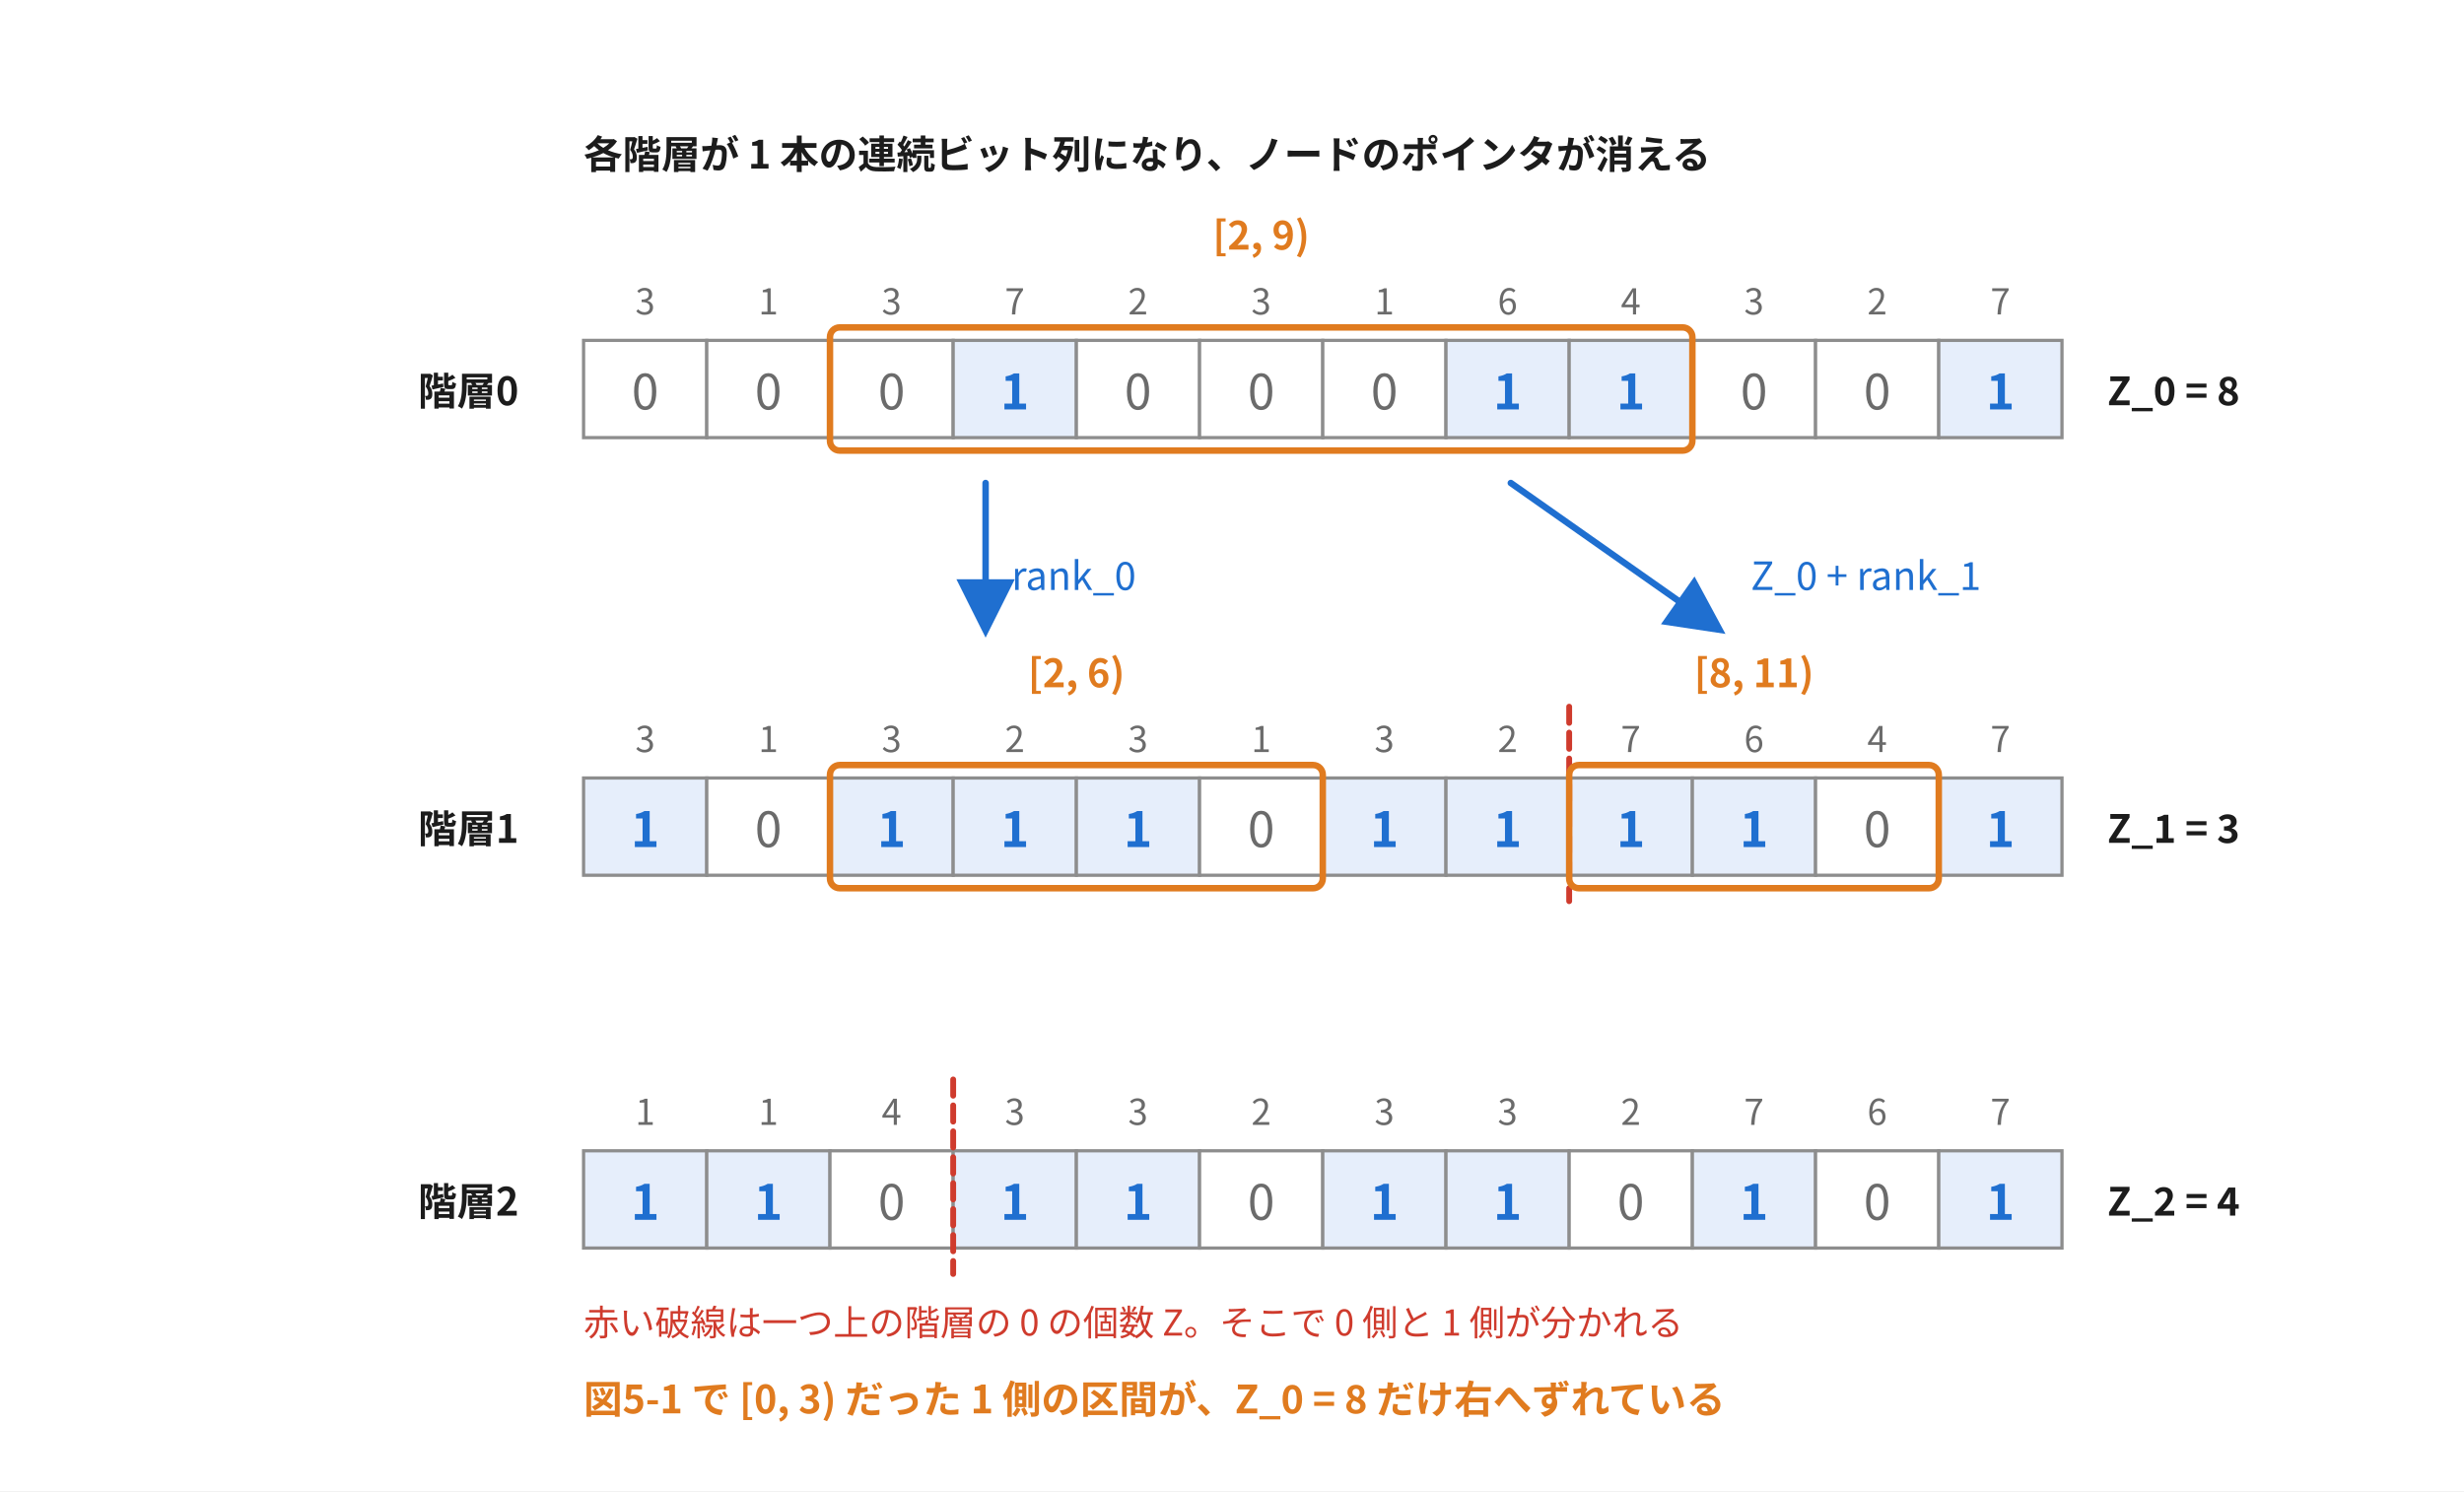
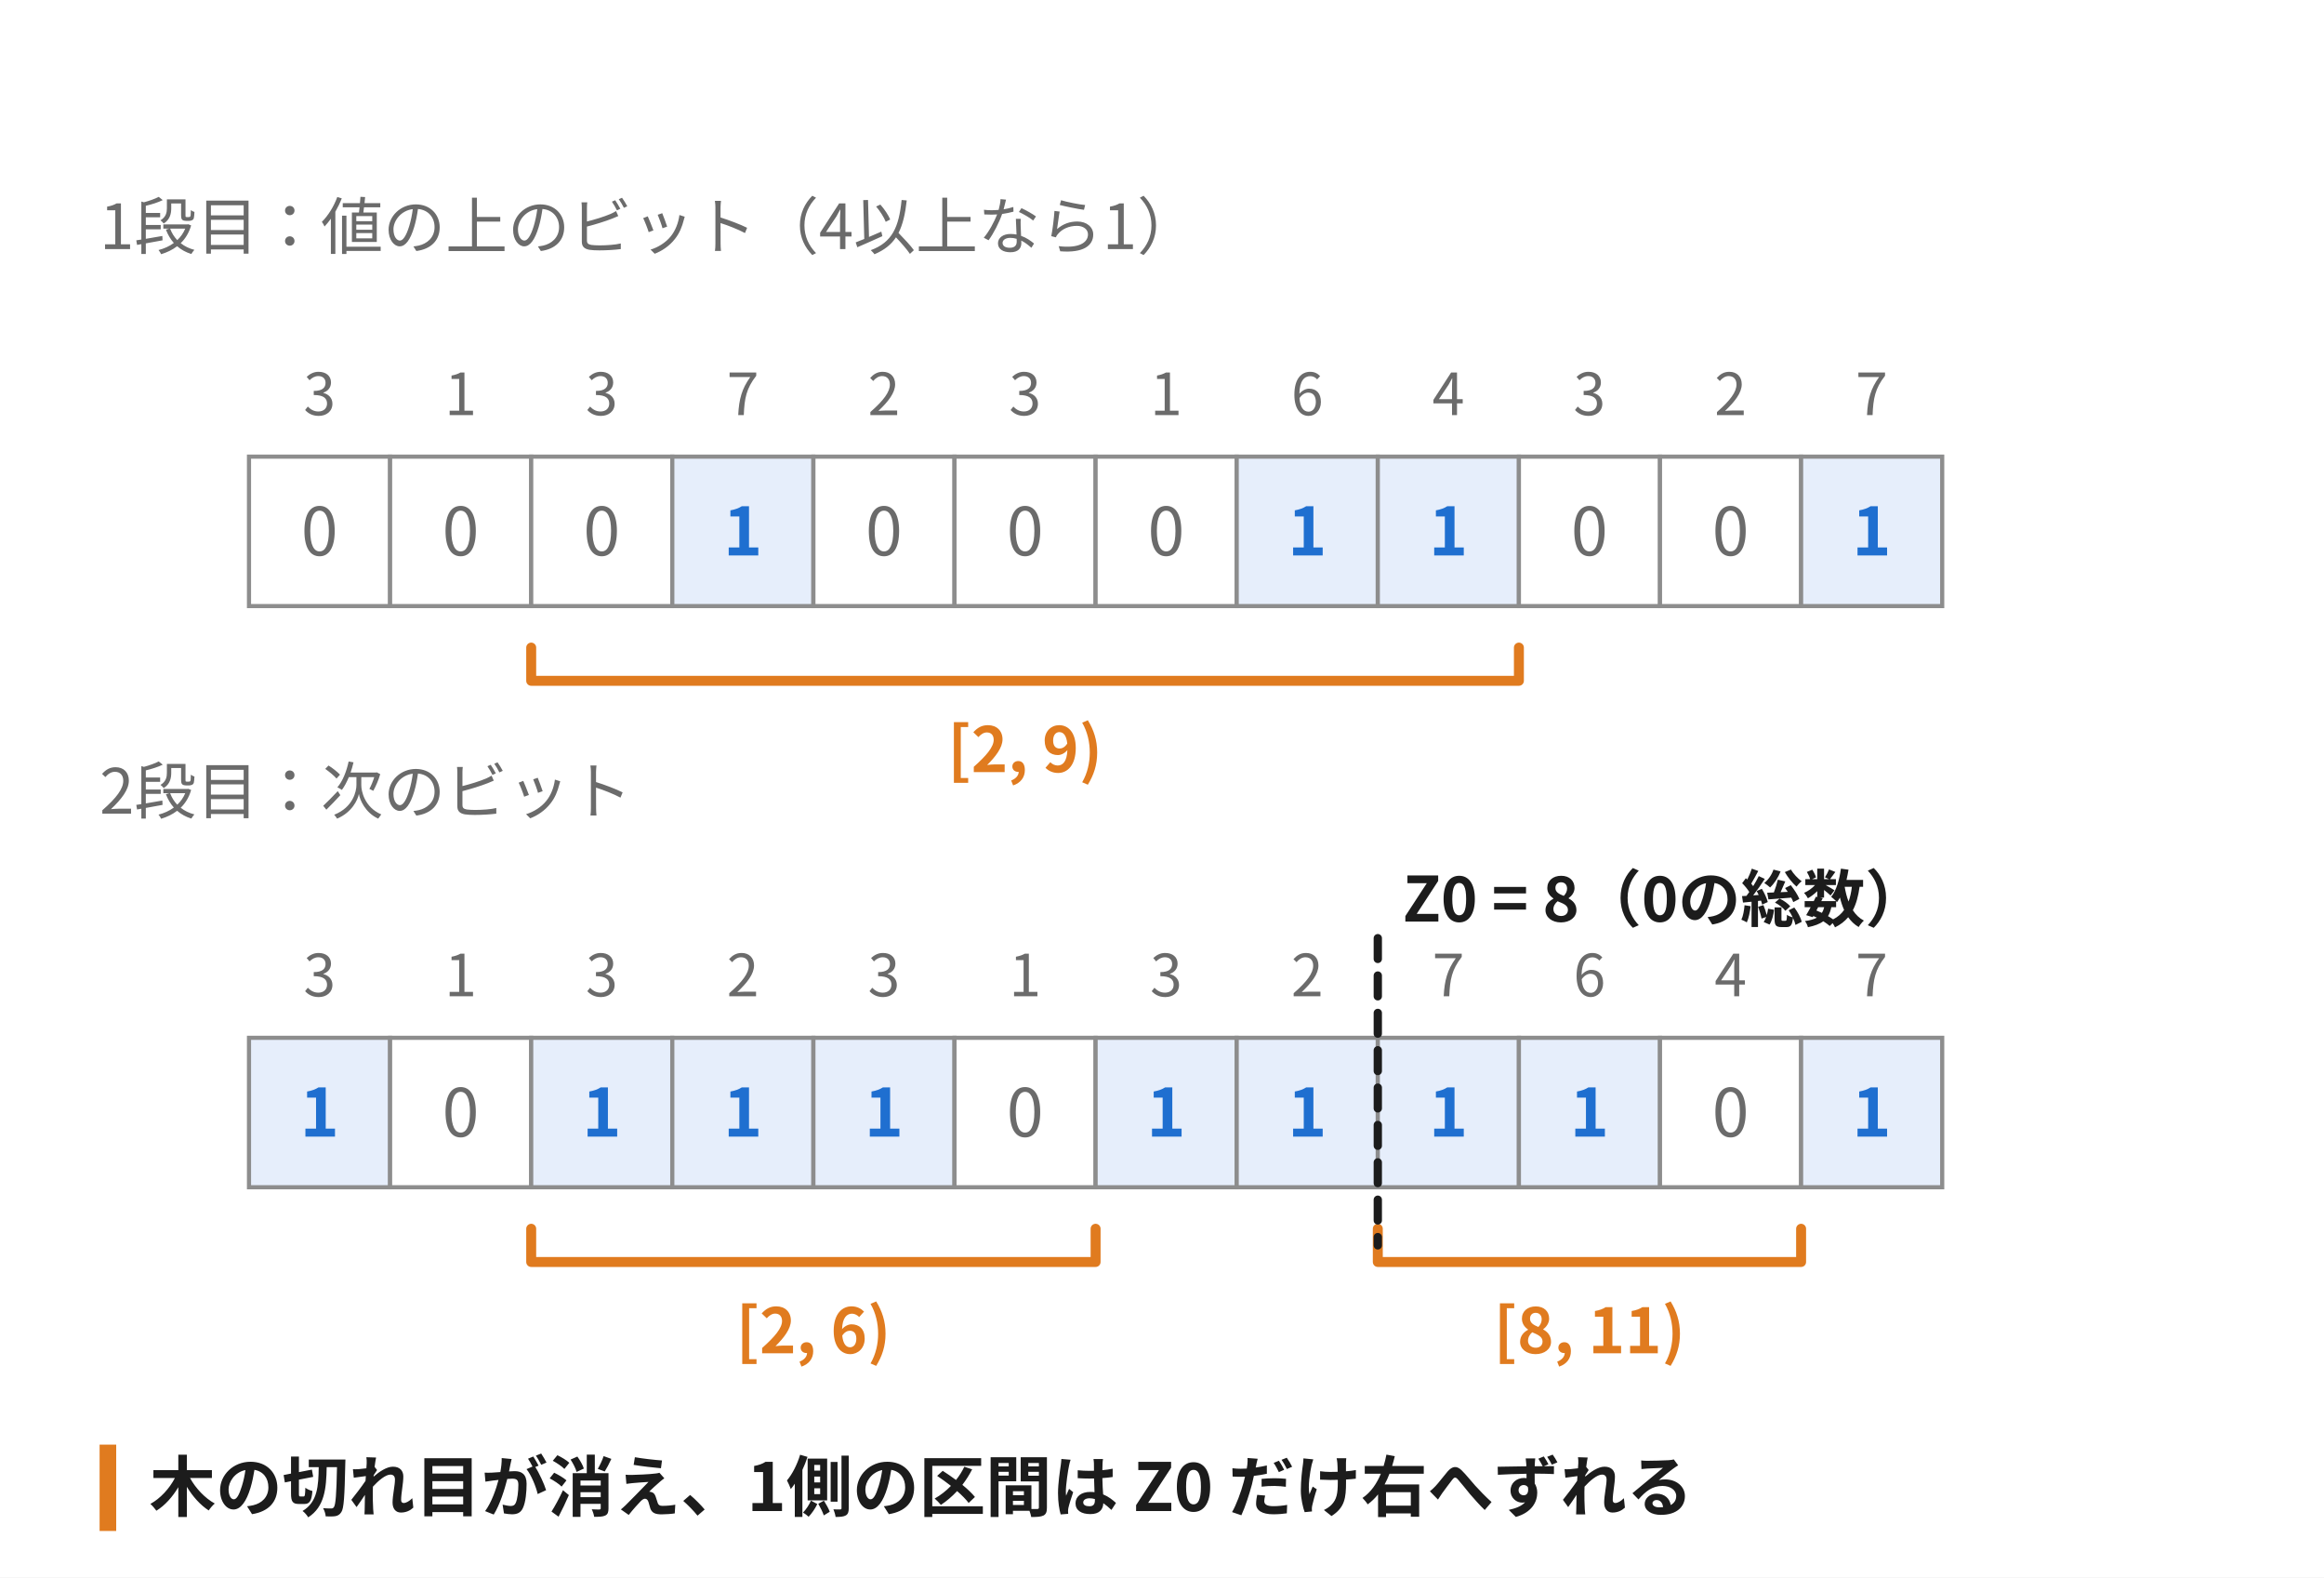
- <svg xmlns="http://www.w3.org/2000/svg" viewBox="0 0 760 460" role="img" aria-labelledby="title desc">
-   <defs>
-     <marker id="ahf1f6fd09_0" viewBox="0 0 10 10" refX="8.5" refY="5" markerWidth="9.0" markerHeight="9.0" orient="auto">
-       <path d="M 0 0 L 10 5 L 0 10 z" fill="#1f6fd0" />
-     </marker>
-   </defs>
-   <rect x="0" y="0" width="760" height="460" fill="#ffffff" />
-   <text x="199.0" y="97" font-family="Noto Sans CJK JP, Hiragino Sans, Noto Sans JP, Yu Gothic, sans-serif" font-size="11" fill="#6b6b6b" text-anchor="middle" font-weight="400">3</text>
-   <text x="237.0" y="97" font-family="Noto Sans CJK JP, Hiragino Sans, Noto Sans JP, Yu Gothic, sans-serif" font-size="11" fill="#6b6b6b" text-anchor="middle" font-weight="400">1</text>
-   <text x="275.0" y="97" font-family="Noto Sans CJK JP, Hiragino Sans, Noto Sans JP, Yu Gothic, sans-serif" font-size="11" fill="#6b6b6b" text-anchor="middle" font-weight="400">3</text>
-   <text x="313.0" y="97" font-family="Noto Sans CJK JP, Hiragino Sans, Noto Sans JP, Yu Gothic, sans-serif" font-size="11" fill="#6b6b6b" text-anchor="middle" font-weight="400">7</text>
-   <text x="351.0" y="97" font-family="Noto Sans CJK JP, Hiragino Sans, Noto Sans JP, Yu Gothic, sans-serif" font-size="11" fill="#6b6b6b" text-anchor="middle" font-weight="400">2</text>
-   <text x="389.0" y="97" font-family="Noto Sans CJK JP, Hiragino Sans, Noto Sans JP, Yu Gothic, sans-serif" font-size="11" fill="#6b6b6b" text-anchor="middle" font-weight="400">3</text>
-   <text x="427.0" y="97" font-family="Noto Sans CJK JP, Hiragino Sans, Noto Sans JP, Yu Gothic, sans-serif" font-size="11" fill="#6b6b6b" text-anchor="middle" font-weight="400">1</text>
-   <text x="465.0" y="97" font-family="Noto Sans CJK JP, Hiragino Sans, Noto Sans JP, Yu Gothic, sans-serif" font-size="11" fill="#6b6b6b" text-anchor="middle" font-weight="400">6</text>
-   <text x="503.0" y="97" font-family="Noto Sans CJK JP, Hiragino Sans, Noto Sans JP, Yu Gothic, sans-serif" font-size="11" fill="#6b6b6b" text-anchor="middle" font-weight="400">4</text>
-   <text x="541.0" y="97" font-family="Noto Sans CJK JP, Hiragino Sans, Noto Sans JP, Yu Gothic, sans-serif" font-size="11" fill="#6b6b6b" text-anchor="middle" font-weight="400">3</text>
-   <text x="579.0" y="97" font-family="Noto Sans CJK JP, Hiragino Sans, Noto Sans JP, Yu Gothic, sans-serif" font-size="11" fill="#6b6b6b" text-anchor="middle" font-weight="400">2</text>
-   <text x="617.0" y="97" font-family="Noto Sans CJK JP, Hiragino Sans, Noto Sans JP, Yu Gothic, sans-serif" font-size="11" fill="#6b6b6b" text-anchor="middle" font-weight="400">7</text>
-   <rect x="180.0" y="105" width="38.0" height="30" rx="0" fill="#ffffff" stroke="#8d8d8d" stroke-width="1.0" opacity="1" />
-   <text x="199.0" y="126.3" font-family="Noto Sans CJK JP, Hiragino Sans, Noto Sans JP, Yu Gothic, sans-serif" font-size="15.0" fill="#6b6b6b" text-anchor="middle" font-weight="400">0</text>
-   <rect x="218.0" y="105" width="38.0" height="30" rx="0" fill="#ffffff" stroke="#8d8d8d" stroke-width="1.0" opacity="1" />
-   <text x="237.0" y="126.3" font-family="Noto Sans CJK JP, Hiragino Sans, Noto Sans JP, Yu Gothic, sans-serif" font-size="15.0" fill="#6b6b6b" text-anchor="middle" font-weight="400">0</text>
-   <rect x="256.0" y="105" width="38.0" height="30" rx="0" fill="#ffffff" stroke="#8d8d8d" stroke-width="1.0" opacity="1" />
-   <text x="275.0" y="126.3" font-family="Noto Sans CJK JP, Hiragino Sans, Noto Sans JP, Yu Gothic, sans-serif" font-size="15.0" fill="#6b6b6b" text-anchor="middle" font-weight="400">0</text>
-   <rect x="294.0" y="105" width="38.0" height="30" rx="0" fill="#e6eefb" stroke="#8d8d8d" stroke-width="1.0" opacity="1" />
-   <text x="313.0" y="126.3" font-family="Noto Sans CJK JP, Hiragino Sans, Noto Sans JP, Yu Gothic, sans-serif" font-size="15.0" fill="#1f6fd0" text-anchor="middle" font-weight="700">1</text>
-   <rect x="332.0" y="105" width="38.0" height="30" rx="0" fill="#ffffff" stroke="#8d8d8d" stroke-width="1.0" opacity="1" />
-   <text x="351.0" y="126.3" font-family="Noto Sans CJK JP, Hiragino Sans, Noto Sans JP, Yu Gothic, sans-serif" font-size="15.0" fill="#6b6b6b" text-anchor="middle" font-weight="400">0</text>
-   <rect x="370.0" y="105" width="38.0" height="30" rx="0" fill="#ffffff" stroke="#8d8d8d" stroke-width="1.0" opacity="1" />
-   <text x="389.0" y="126.3" font-family="Noto Sans CJK JP, Hiragino Sans, Noto Sans JP, Yu Gothic, sans-serif" font-size="15.0" fill="#6b6b6b" text-anchor="middle" font-weight="400">0</text>
-   <rect x="408.0" y="105" width="38.0" height="30" rx="0" fill="#ffffff" stroke="#8d8d8d" stroke-width="1.0" opacity="1" />
-   <text x="427.0" y="126.3" font-family="Noto Sans CJK JP, Hiragino Sans, Noto Sans JP, Yu Gothic, sans-serif" font-size="15.0" fill="#6b6b6b" text-anchor="middle" font-weight="400">0</text>
-   <rect x="446.0" y="105" width="38.0" height="30" rx="0" fill="#e6eefb" stroke="#8d8d8d" stroke-width="1.0" opacity="1" />
-   <text x="465.0" y="126.3" font-family="Noto Sans CJK JP, Hiragino Sans, Noto Sans JP, Yu Gothic, sans-serif" font-size="15.0" fill="#1f6fd0" text-anchor="middle" font-weight="700">1</text>
-   <rect x="484.0" y="105" width="38.0" height="30" rx="0" fill="#e6eefb" stroke="#8d8d8d" stroke-width="1.0" opacity="1" />
-   <text x="503.0" y="126.3" font-family="Noto Sans CJK JP, Hiragino Sans, Noto Sans JP, Yu Gothic, sans-serif" font-size="15.0" fill="#1f6fd0" text-anchor="middle" font-weight="700">1</text>
-   <rect x="522.0" y="105" width="38.0" height="30" rx="0" fill="#ffffff" stroke="#8d8d8d" stroke-width="1.0" opacity="1" />
-   <text x="541.0" y="126.3" font-family="Noto Sans CJK JP, Hiragino Sans, Noto Sans JP, Yu Gothic, sans-serif" font-size="15.0" fill="#6b6b6b" text-anchor="middle" font-weight="400">0</text>
-   <rect x="560.0" y="105" width="38.0" height="30" rx="0" fill="#ffffff" stroke="#8d8d8d" stroke-width="1.0" opacity="1" />
-   <text x="579.0" y="126.3" font-family="Noto Sans CJK JP, Hiragino Sans, Noto Sans JP, Yu Gothic, sans-serif" font-size="15.0" fill="#6b6b6b" text-anchor="middle" font-weight="400">0</text>
-   <rect x="598.0" y="105" width="38.0" height="30" rx="0" fill="#e6eefb" stroke="#8d8d8d" stroke-width="1.0" opacity="1" />
-   <text x="617.0" y="126.3" font-family="Noto Sans CJK JP, Hiragino Sans, Noto Sans JP, Yu Gothic, sans-serif" font-size="15.0" fill="#1f6fd0" text-anchor="middle" font-weight="700">1</text>
-   <text x="160" y="125" font-family="Noto Sans CJK JP, Hiragino Sans, Noto Sans JP, Yu Gothic, sans-serif" font-size="12" fill="#1c1c1c" text-anchor="end" font-weight="700">階層0</text>
-   <text x="650" y="125" font-family="Noto Sans CJK JP, Hiragino Sans, Noto Sans JP, Yu Gothic, sans-serif" font-size="12" fill="#1c1c1c" text-anchor="start" font-weight="700">Z_0 = 8</text>
-   <text x="199.0" y="232" font-family="Noto Sans CJK JP, Hiragino Sans, Noto Sans JP, Yu Gothic, sans-serif" font-size="11" fill="#6b6b6b" text-anchor="middle" font-weight="400">3</text>
-   <text x="237.0" y="232" font-family="Noto Sans CJK JP, Hiragino Sans, Noto Sans JP, Yu Gothic, sans-serif" font-size="11" fill="#6b6b6b" text-anchor="middle" font-weight="400">1</text>
-   <text x="275.0" y="232" font-family="Noto Sans CJK JP, Hiragino Sans, Noto Sans JP, Yu Gothic, sans-serif" font-size="11" fill="#6b6b6b" text-anchor="middle" font-weight="400">3</text>
-   <text x="313.0" y="232" font-family="Noto Sans CJK JP, Hiragino Sans, Noto Sans JP, Yu Gothic, sans-serif" font-size="11" fill="#6b6b6b" text-anchor="middle" font-weight="400">2</text>
-   <text x="351.0" y="232" font-family="Noto Sans CJK JP, Hiragino Sans, Noto Sans JP, Yu Gothic, sans-serif" font-size="11" fill="#6b6b6b" text-anchor="middle" font-weight="400">3</text>
-   <text x="389.0" y="232" font-family="Noto Sans CJK JP, Hiragino Sans, Noto Sans JP, Yu Gothic, sans-serif" font-size="11" fill="#6b6b6b" text-anchor="middle" font-weight="400">1</text>
-   <text x="427.0" y="232" font-family="Noto Sans CJK JP, Hiragino Sans, Noto Sans JP, Yu Gothic, sans-serif" font-size="11" fill="#6b6b6b" text-anchor="middle" font-weight="400">3</text>
-   <text x="465.0" y="232" font-family="Noto Sans CJK JP, Hiragino Sans, Noto Sans JP, Yu Gothic, sans-serif" font-size="11" fill="#6b6b6b" text-anchor="middle" font-weight="400">2</text>
-   <text x="503.0" y="232" font-family="Noto Sans CJK JP, Hiragino Sans, Noto Sans JP, Yu Gothic, sans-serif" font-size="11" fill="#6b6b6b" text-anchor="middle" font-weight="400">7</text>
-   <text x="541.0" y="232" font-family="Noto Sans CJK JP, Hiragino Sans, Noto Sans JP, Yu Gothic, sans-serif" font-size="11" fill="#6b6b6b" text-anchor="middle" font-weight="400">6</text>
-   <text x="579.0" y="232" font-family="Noto Sans CJK JP, Hiragino Sans, Noto Sans JP, Yu Gothic, sans-serif" font-size="11" fill="#6b6b6b" text-anchor="middle" font-weight="400">4</text>
-   <text x="617.0" y="232" font-family="Noto Sans CJK JP, Hiragino Sans, Noto Sans JP, Yu Gothic, sans-serif" font-size="11" fill="#6b6b6b" text-anchor="middle" font-weight="400">7</text>
-   <rect x="180.0" y="240" width="38.0" height="30" rx="0" fill="#e6eefb" stroke="#8d8d8d" stroke-width="1.0" opacity="1" />
-   <text x="199.0" y="261.3" font-family="Noto Sans CJK JP, Hiragino Sans, Noto Sans JP, Yu Gothic, sans-serif" font-size="15.0" fill="#1f6fd0" text-anchor="middle" font-weight="700">1</text>
-   <rect x="218.0" y="240" width="38.0" height="30" rx="0" fill="#ffffff" stroke="#8d8d8d" stroke-width="1.0" opacity="1" />
-   <text x="237.0" y="261.3" font-family="Noto Sans CJK JP, Hiragino Sans, Noto Sans JP, Yu Gothic, sans-serif" font-size="15.0" fill="#6b6b6b" text-anchor="middle" font-weight="400">0</text>
-   <rect x="256.0" y="240" width="38.0" height="30" rx="0" fill="#e6eefb" stroke="#8d8d8d" stroke-width="1.0" opacity="1" />
-   <text x="275.0" y="261.3" font-family="Noto Sans CJK JP, Hiragino Sans, Noto Sans JP, Yu Gothic, sans-serif" font-size="15.0" fill="#1f6fd0" text-anchor="middle" font-weight="700">1</text>
-   <rect x="294.0" y="240" width="38.0" height="30" rx="0" fill="#e6eefb" stroke="#8d8d8d" stroke-width="1.0" opacity="1" />
-   <text x="313.0" y="261.3" font-family="Noto Sans CJK JP, Hiragino Sans, Noto Sans JP, Yu Gothic, sans-serif" font-size="15.0" fill="#1f6fd0" text-anchor="middle" font-weight="700">1</text>
-   <rect x="332.0" y="240" width="38.0" height="30" rx="0" fill="#e6eefb" stroke="#8d8d8d" stroke-width="1.0" opacity="1" />
-   <text x="351.0" y="261.3" font-family="Noto Sans CJK JP, Hiragino Sans, Noto Sans JP, Yu Gothic, sans-serif" font-size="15.0" fill="#1f6fd0" text-anchor="middle" font-weight="700">1</text>
-   <rect x="370.0" y="240" width="38.0" height="30" rx="0" fill="#ffffff" stroke="#8d8d8d" stroke-width="1.0" opacity="1" />
-   <text x="389.0" y="261.3" font-family="Noto Sans CJK JP, Hiragino Sans, Noto Sans JP, Yu Gothic, sans-serif" font-size="15.0" fill="#6b6b6b" text-anchor="middle" font-weight="400">0</text>
-   <rect x="408.0" y="240" width="38.0" height="30" rx="0" fill="#e6eefb" stroke="#8d8d8d" stroke-width="1.0" opacity="1" />
-   <text x="427.0" y="261.3" font-family="Noto Sans CJK JP, Hiragino Sans, Noto Sans JP, Yu Gothic, sans-serif" font-size="15.0" fill="#1f6fd0" text-anchor="middle" font-weight="700">1</text>
-   <rect x="446.0" y="240" width="38.0" height="30" rx="0" fill="#e6eefb" stroke="#8d8d8d" stroke-width="1.0" opacity="1" />
-   <text x="465.0" y="261.3" font-family="Noto Sans CJK JP, Hiragino Sans, Noto Sans JP, Yu Gothic, sans-serif" font-size="15.0" fill="#1f6fd0" text-anchor="middle" font-weight="700">1</text>
-   <rect x="484.0" y="240" width="38.0" height="30" rx="0" fill="#e6eefb" stroke="#8d8d8d" stroke-width="1.0" opacity="1" />
-   <text x="503.0" y="261.3" font-family="Noto Sans CJK JP, Hiragino Sans, Noto Sans JP, Yu Gothic, sans-serif" font-size="15.0" fill="#1f6fd0" text-anchor="middle" font-weight="700">1</text>
-   <rect x="522.0" y="240" width="38.0" height="30" rx="0" fill="#e6eefb" stroke="#8d8d8d" stroke-width="1.0" opacity="1" />
-   <text x="541.0" y="261.3" font-family="Noto Sans CJK JP, Hiragino Sans, Noto Sans JP, Yu Gothic, sans-serif" font-size="15.0" fill="#1f6fd0" text-anchor="middle" font-weight="700">1</text>
-   <rect x="560.0" y="240" width="38.0" height="30" rx="0" fill="#ffffff" stroke="#8d8d8d" stroke-width="1.0" opacity="1" />
-   <text x="579.0" y="261.3" font-family="Noto Sans CJK JP, Hiragino Sans, Noto Sans JP, Yu Gothic, sans-serif" font-size="15.0" fill="#6b6b6b" text-anchor="middle" font-weight="400">0</text>
-   <rect x="598.0" y="240" width="38.0" height="30" rx="0" fill="#e6eefb" stroke="#8d8d8d" stroke-width="1.0" opacity="1" />
-   <text x="617.0" y="261.3" font-family="Noto Sans CJK JP, Hiragino Sans, Noto Sans JP, Yu Gothic, sans-serif" font-size="15.0" fill="#1f6fd0" text-anchor="middle" font-weight="700">1</text>
-   <text x="160" y="260" font-family="Noto Sans CJK JP, Hiragino Sans, Noto Sans JP, Yu Gothic, sans-serif" font-size="12" fill="#1c1c1c" text-anchor="end" font-weight="700">階層1</text>
-   <text x="650" y="260" font-family="Noto Sans CJK JP, Hiragino Sans, Noto Sans JP, Yu Gothic, sans-serif" font-size="12" fill="#1c1c1c" text-anchor="start" font-weight="700">Z_1 = 3</text>
-   <text x="199.0" y="347" font-family="Noto Sans CJK JP, Hiragino Sans, Noto Sans JP, Yu Gothic, sans-serif" font-size="11" fill="#6b6b6b" text-anchor="middle" font-weight="400">1</text>
-   <text x="237.0" y="347" font-family="Noto Sans CJK JP, Hiragino Sans, Noto Sans JP, Yu Gothic, sans-serif" font-size="11" fill="#6b6b6b" text-anchor="middle" font-weight="400">1</text>
-   <text x="275.0" y="347" font-family="Noto Sans CJK JP, Hiragino Sans, Noto Sans JP, Yu Gothic, sans-serif" font-size="11" fill="#6b6b6b" text-anchor="middle" font-weight="400">4</text>
-   <text x="313.0" y="347" font-family="Noto Sans CJK JP, Hiragino Sans, Noto Sans JP, Yu Gothic, sans-serif" font-size="11" fill="#6b6b6b" text-anchor="middle" font-weight="400">3</text>
-   <text x="351.0" y="347" font-family="Noto Sans CJK JP, Hiragino Sans, Noto Sans JP, Yu Gothic, sans-serif" font-size="11" fill="#6b6b6b" text-anchor="middle" font-weight="400">3</text>
-   <text x="389.0" y="347" font-family="Noto Sans CJK JP, Hiragino Sans, Noto Sans JP, Yu Gothic, sans-serif" font-size="11" fill="#6b6b6b" text-anchor="middle" font-weight="400">2</text>
-   <text x="427.0" y="347" font-family="Noto Sans CJK JP, Hiragino Sans, Noto Sans JP, Yu Gothic, sans-serif" font-size="11" fill="#6b6b6b" text-anchor="middle" font-weight="400">3</text>
-   <text x="465.0" y="347" font-family="Noto Sans CJK JP, Hiragino Sans, Noto Sans JP, Yu Gothic, sans-serif" font-size="11" fill="#6b6b6b" text-anchor="middle" font-weight="400">3</text>
-   <text x="503.0" y="347" font-family="Noto Sans CJK JP, Hiragino Sans, Noto Sans JP, Yu Gothic, sans-serif" font-size="11" fill="#6b6b6b" text-anchor="middle" font-weight="400">2</text>
-   <text x="541.0" y="347" font-family="Noto Sans CJK JP, Hiragino Sans, Noto Sans JP, Yu Gothic, sans-serif" font-size="11" fill="#6b6b6b" text-anchor="middle" font-weight="400">7</text>
-   <text x="579.0" y="347" font-family="Noto Sans CJK JP, Hiragino Sans, Noto Sans JP, Yu Gothic, sans-serif" font-size="11" fill="#6b6b6b" text-anchor="middle" font-weight="400">6</text>
-   <text x="617.0" y="347" font-family="Noto Sans CJK JP, Hiragino Sans, Noto Sans JP, Yu Gothic, sans-serif" font-size="11" fill="#6b6b6b" text-anchor="middle" font-weight="400">7</text>
-   <rect x="180.0" y="355" width="38.0" height="30" rx="0" fill="#e6eefb" stroke="#8d8d8d" stroke-width="1.0" opacity="1" />
-   <text x="199.0" y="376.3" font-family="Noto Sans CJK JP, Hiragino Sans, Noto Sans JP, Yu Gothic, sans-serif" font-size="15.0" fill="#1f6fd0" text-anchor="middle" font-weight="700">1</text>
-   <rect x="218.0" y="355" width="38.0" height="30" rx="0" fill="#e6eefb" stroke="#8d8d8d" stroke-width="1.0" opacity="1" />
-   <text x="237.0" y="376.3" font-family="Noto Sans CJK JP, Hiragino Sans, Noto Sans JP, Yu Gothic, sans-serif" font-size="15.0" fill="#1f6fd0" text-anchor="middle" font-weight="700">1</text>
-   <rect x="256.0" y="355" width="38.0" height="30" rx="0" fill="#ffffff" stroke="#8d8d8d" stroke-width="1.0" opacity="1" />
-   <text x="275.0" y="376.3" font-family="Noto Sans CJK JP, Hiragino Sans, Noto Sans JP, Yu Gothic, sans-serif" font-size="15.0" fill="#6b6b6b" text-anchor="middle" font-weight="400">0</text>
-   <rect x="294.0" y="355" width="38.0" height="30" rx="0" fill="#e6eefb" stroke="#8d8d8d" stroke-width="1.0" opacity="1" />
-   <text x="313.0" y="376.3" font-family="Noto Sans CJK JP, Hiragino Sans, Noto Sans JP, Yu Gothic, sans-serif" font-size="15.0" fill="#1f6fd0" text-anchor="middle" font-weight="700">1</text>
-   <rect x="332.0" y="355" width="38.0" height="30" rx="0" fill="#e6eefb" stroke="#8d8d8d" stroke-width="1.0" opacity="1" />
-   <text x="351.0" y="376.3" font-family="Noto Sans CJK JP, Hiragino Sans, Noto Sans JP, Yu Gothic, sans-serif" font-size="15.0" fill="#1f6fd0" text-anchor="middle" font-weight="700">1</text>
-   <rect x="370.0" y="355" width="38.0" height="30" rx="0" fill="#ffffff" stroke="#8d8d8d" stroke-width="1.0" opacity="1" />
-   <text x="389.0" y="376.3" font-family="Noto Sans CJK JP, Hiragino Sans, Noto Sans JP, Yu Gothic, sans-serif" font-size="15.0" fill="#6b6b6b" text-anchor="middle" font-weight="400">0</text>
-   <rect x="408.0" y="355" width="38.0" height="30" rx="0" fill="#e6eefb" stroke="#8d8d8d" stroke-width="1.0" opacity="1" />
-   <text x="427.0" y="376.3" font-family="Noto Sans CJK JP, Hiragino Sans, Noto Sans JP, Yu Gothic, sans-serif" font-size="15.0" fill="#1f6fd0" text-anchor="middle" font-weight="700">1</text>
-   <rect x="446.0" y="355" width="38.0" height="30" rx="0" fill="#e6eefb" stroke="#8d8d8d" stroke-width="1.0" opacity="1" />
-   <text x="465.0" y="376.3" font-family="Noto Sans CJK JP, Hiragino Sans, Noto Sans JP, Yu Gothic, sans-serif" font-size="15.0" fill="#1f6fd0" text-anchor="middle" font-weight="700">1</text>
-   <rect x="484.0" y="355" width="38.0" height="30" rx="0" fill="#ffffff" stroke="#8d8d8d" stroke-width="1.0" opacity="1" />
-   <text x="503.0" y="376.3" font-family="Noto Sans CJK JP, Hiragino Sans, Noto Sans JP, Yu Gothic, sans-serif" font-size="15.0" fill="#6b6b6b" text-anchor="middle" font-weight="400">0</text>
-   <rect x="522.0" y="355" width="38.0" height="30" rx="0" fill="#e6eefb" stroke="#8d8d8d" stroke-width="1.0" opacity="1" />
-   <text x="541.0" y="376.3" font-family="Noto Sans CJK JP, Hiragino Sans, Noto Sans JP, Yu Gothic, sans-serif" font-size="15.0" fill="#1f6fd0" text-anchor="middle" font-weight="700">1</text>
-   <rect x="560.0" y="355" width="38.0" height="30" rx="0" fill="#ffffff" stroke="#8d8d8d" stroke-width="1.0" opacity="1" />
-   <text x="579.0" y="376.3" font-family="Noto Sans CJK JP, Hiragino Sans, Noto Sans JP, Yu Gothic, sans-serif" font-size="15.0" fill="#6b6b6b" text-anchor="middle" font-weight="400">0</text>
-   <rect x="598.0" y="355" width="38.0" height="30" rx="0" fill="#e6eefb" stroke="#8d8d8d" stroke-width="1.0" opacity="1" />
-   <text x="617.0" y="376.3" font-family="Noto Sans CJK JP, Hiragino Sans, Noto Sans JP, Yu Gothic, sans-serif" font-size="15.0" fill="#1f6fd0" text-anchor="middle" font-weight="700">1</text>
-   <text x="160" y="375" font-family="Noto Sans CJK JP, Hiragino Sans, Noto Sans JP, Yu Gothic, sans-serif" font-size="12" fill="#1c1c1c" text-anchor="end" font-weight="700">階層2</text>
-   <text x="650" y="375" font-family="Noto Sans CJK JP, Hiragino Sans, Noto Sans JP, Yu Gothic, sans-serif" font-size="12" fill="#1c1c1c" text-anchor="start" font-weight="700">Z_2 = 4</text>
-   <line x1="484.0" y1="218" x2="484.0" y2="278" stroke="#cf3b2d" stroke-width="1.8" stroke-linecap="round" opacity="1" stroke-dasharray="5 3" />
-   <line x1="294.0" y1="333" x2="294.0" y2="393" stroke="#cf3b2d" stroke-width="1.8" stroke-linecap="round" opacity="1" stroke-dasharray="5 3" />
-   <rect x="256.0" y="101" width="266.0" height="38" rx="3" fill="none" stroke="#e07b1f" stroke-width="2" opacity="1" />
-   <text x="389.0" y="77" font-family="Noto Sans CJK JP, Hiragino Sans, Noto Sans JP, Yu Gothic, sans-serif" font-size="12" fill="#e07b1f" text-anchor="middle" font-weight="700">[2, 9)</text>
-   <rect x="256.0" y="236" width="152.0" height="38" rx="3" fill="none" stroke="#e07b1f" stroke-width="2" opacity="1" />
-   <text x="332.0" y="212" font-family="Noto Sans CJK JP, Hiragino Sans, Noto Sans JP, Yu Gothic, sans-serif" font-size="12" fill="#e07b1f" text-anchor="middle" font-weight="700">[2, 6)</text>
-   <rect x="484.0" y="236" width="114.0" height="38" rx="3" fill="none" stroke="#e07b1f" stroke-width="2" opacity="1" />
-   <text x="541.0" y="212" font-family="Noto Sans CJK JP, Hiragino Sans, Noto Sans JP, Yu Gothic, sans-serif" font-size="12" fill="#e07b1f" text-anchor="middle" font-weight="700">[8, 11)</text>
-   <line x1="304.0" y1="149" x2="304.0" y2="194" stroke="#1f6fd0" stroke-width="2" stroke-linecap="round" marker-end="url(#ahf1f6fd09_0)" />
-   <text x="312.0" y="182" font-family="Noto Sans CJK JP, Hiragino Sans, Noto Sans JP, Yu Gothic, sans-serif" font-size="12" fill="#1f6fd0" text-anchor="start" font-weight="400">rank_0</text>
-   <line x1="466.0" y1="149" x2="530.0" y2="194" stroke="#1f6fd0" stroke-width="2" stroke-linecap="round" marker-end="url(#ahf1f6fd09_0)" />
-   <text x="540.0" y="182" font-family="Noto Sans CJK JP, Hiragino Sans, Noto Sans JP, Yu Gothic, sans-serif" font-size="12" fill="#1f6fd0" text-anchor="start" font-weight="400">Z_0 + rank_1</text>
-   <text x="180" y="52" font-family="Noto Sans CJK JP, Hiragino Sans, Noto Sans JP, Yu Gothic, sans-serif" font-size="12" fill="#1c1c1c" text-anchor="start" font-weight="700">各階層が 1 本の連続ビット列になり、ノードのポインタが消える</text>
-   <text x="180" y="412" font-family="Noto Sans CJK JP, Hiragino Sans, Noto Sans JP, Yu Gothic, sans-serif" font-size="11" fill="#cf3b2d" text-anchor="start" font-weight="400">赤い破線は一つ上の階層の 0 の個数 Z。そこで 0 側と 1 側が分かれる</text>
-   <text x="180" y="436" font-family="Noto Sans CJK JP, Hiragino Sans, Noto Sans JP, Yu Gothic, sans-serif" font-size="12" fill="#e07b1f" text-anchor="start" font-weight="700">図5-1 で [0, 3) だった 1 側の区間が、Z_0 = 8 だけ右へずれている</text>
+ <svg xmlns="http://www.w3.org/2000/svg" viewBox="0 0 560 380" role="img" aria-labelledby="title">
+   <rect x="0" y="0" width="560" height="380" fill="#ffffff" />
+   <text x="24" y="60" font-family="Noto Sans CJK JP, Hiragino Sans, Yu Gothic, sans-serif" font-size="15" text-anchor="start" fill="#6b6b6b">1段目：値の上のビット（4以上なら1）</text>
+   <text x="77" y="100" font-family="Noto Sans CJK JP, Hiragino Sans, Yu Gothic, sans-serif" font-size="14" text-anchor="middle" fill="#6b6b6b">3</text>
+   <rect x="60" y="110" width="34" height="36" fill="#ffffff" stroke="#8d8d8d" stroke-width="1" />
+   <text x="77" y="133.8" font-family="Noto Sans CJK JP, Hiragino Sans, Yu Gothic, sans-serif" font-size="16" text-anchor="middle" fill="#6b6b6b">0</text>
+   <text x="111" y="100" font-family="Noto Sans CJK JP, Hiragino Sans, Yu Gothic, sans-serif" font-size="14" text-anchor="middle" fill="#6b6b6b">1</text>
+   <rect x="94" y="110" width="34" height="36" fill="#ffffff" stroke="#8d8d8d" stroke-width="1" />
+   <text x="111" y="133.8" font-family="Noto Sans CJK JP, Hiragino Sans, Yu Gothic, sans-serif" font-size="16" text-anchor="middle" fill="#6b6b6b">0</text>
+   <text x="145" y="100" font-family="Noto Sans CJK JP, Hiragino Sans, Yu Gothic, sans-serif" font-size="14" text-anchor="middle" fill="#6b6b6b">3</text>
+   <rect x="128" y="110" width="34" height="36" fill="#ffffff" stroke="#8d8d8d" stroke-width="1" />
+   <text x="145" y="133.8" font-family="Noto Sans CJK JP, Hiragino Sans, Yu Gothic, sans-serif" font-size="16" text-anchor="middle" fill="#6b6b6b">0</text>
+   <text x="179" y="100" font-family="Noto Sans CJK JP, Hiragino Sans, Yu Gothic, sans-serif" font-size="14" text-anchor="middle" fill="#6b6b6b">7</text>
+   <rect x="162" y="110" width="34" height="36" fill="#e6eefb" stroke="#8d8d8d" stroke-width="1" />
+   <text x="179" y="133.8" font-family="Noto Sans CJK JP, Hiragino Sans, Yu Gothic, sans-serif" font-size="16" text-anchor="middle" font-weight="700" fill="#1f6fd0">1</text>
+   <text x="213" y="100" font-family="Noto Sans CJK JP, Hiragino Sans, Yu Gothic, sans-serif" font-size="14" text-anchor="middle" fill="#6b6b6b">2</text>
+   <rect x="196" y="110" width="34" height="36" fill="#ffffff" stroke="#8d8d8d" stroke-width="1" />
+   <text x="213" y="133.8" font-family="Noto Sans CJK JP, Hiragino Sans, Yu Gothic, sans-serif" font-size="16" text-anchor="middle" fill="#6b6b6b">0</text>
+   <text x="247" y="100" font-family="Noto Sans CJK JP, Hiragino Sans, Yu Gothic, sans-serif" font-size="14" text-anchor="middle" fill="#6b6b6b">3</text>
+   <rect x="230" y="110" width="34" height="36" fill="#ffffff" stroke="#8d8d8d" stroke-width="1" />
+   <text x="247" y="133.8" font-family="Noto Sans CJK JP, Hiragino Sans, Yu Gothic, sans-serif" font-size="16" text-anchor="middle" fill="#6b6b6b">0</text>
+   <text x="281" y="100" font-family="Noto Sans CJK JP, Hiragino Sans, Yu Gothic, sans-serif" font-size="14" text-anchor="middle" fill="#6b6b6b">1</text>
+   <rect x="264" y="110" width="34" height="36" fill="#ffffff" stroke="#8d8d8d" stroke-width="1" />
+   <text x="281" y="133.8" font-family="Noto Sans CJK JP, Hiragino Sans, Yu Gothic, sans-serif" font-size="16" text-anchor="middle" fill="#6b6b6b">0</text>
+   <text x="315" y="100" font-family="Noto Sans CJK JP, Hiragino Sans, Yu Gothic, sans-serif" font-size="14" text-anchor="middle" fill="#6b6b6b">6</text>
+   <rect x="298" y="110" width="34" height="36" fill="#e6eefb" stroke="#8d8d8d" stroke-width="1" />
+   <text x="315" y="133.8" font-family="Noto Sans CJK JP, Hiragino Sans, Yu Gothic, sans-serif" font-size="16" text-anchor="middle" font-weight="700" fill="#1f6fd0">1</text>
+   <text x="349" y="100" font-family="Noto Sans CJK JP, Hiragino Sans, Yu Gothic, sans-serif" font-size="14" text-anchor="middle" fill="#6b6b6b">4</text>
+   <rect x="332" y="110" width="34" height="36" fill="#e6eefb" stroke="#8d8d8d" stroke-width="1" />
+   <text x="349" y="133.8" font-family="Noto Sans CJK JP, Hiragino Sans, Yu Gothic, sans-serif" font-size="16" text-anchor="middle" font-weight="700" fill="#1f6fd0">1</text>
+   <text x="383" y="100" font-family="Noto Sans CJK JP, Hiragino Sans, Yu Gothic, sans-serif" font-size="14" text-anchor="middle" fill="#6b6b6b">3</text>
+   <rect x="366" y="110" width="34" height="36" fill="#ffffff" stroke="#8d8d8d" stroke-width="1" />
+   <text x="383" y="133.8" font-family="Noto Sans CJK JP, Hiragino Sans, Yu Gothic, sans-serif" font-size="16" text-anchor="middle" fill="#6b6b6b">0</text>
+   <text x="417" y="100" font-family="Noto Sans CJK JP, Hiragino Sans, Yu Gothic, sans-serif" font-size="14" text-anchor="middle" fill="#6b6b6b">2</text>
+   <rect x="400" y="110" width="34" height="36" fill="#ffffff" stroke="#8d8d8d" stroke-width="1" />
+   <text x="417" y="133.8" font-family="Noto Sans CJK JP, Hiragino Sans, Yu Gothic, sans-serif" font-size="16" text-anchor="middle" fill="#6b6b6b">0</text>
+   <text x="451" y="100" font-family="Noto Sans CJK JP, Hiragino Sans, Yu Gothic, sans-serif" font-size="14" text-anchor="middle" fill="#6b6b6b">7</text>
+   <rect x="434" y="110" width="34" height="36" fill="#e6eefb" stroke="#8d8d8d" stroke-width="1" />
+   <text x="451" y="133.8" font-family="Noto Sans CJK JP, Hiragino Sans, Yu Gothic, sans-serif" font-size="16" text-anchor="middle" font-weight="700" fill="#1f6fd0">1</text>
+   <path d="M 128 156 L 128 164 L 366 164 L 366 156" fill="none" stroke="#e07b1f" stroke-width="2.4" stroke-linejoin="round" stroke-linecap="round" />
+   <text x="247" y="186" font-family="Noto Sans CJK JP, Hiragino Sans, Yu Gothic, sans-serif" font-size="15" text-anchor="middle" font-weight="700" fill="#e07b1f">[2, 9)</text>
+   <text x="24" y="196" font-family="Noto Sans CJK JP, Hiragino Sans, Yu Gothic, sans-serif" font-size="15" text-anchor="start" fill="#6b6b6b">2段目：次のビット</text>
+   <text x="77" y="240" font-family="Noto Sans CJK JP, Hiragino Sans, Yu Gothic, sans-serif" font-size="14" text-anchor="middle" fill="#6b6b6b">3</text>
+   <rect x="60" y="250" width="34" height="36" fill="#e6eefb" stroke="#8d8d8d" stroke-width="1" />
+   <text x="77" y="273.8" font-family="Noto Sans CJK JP, Hiragino Sans, Yu Gothic, sans-serif" font-size="16" text-anchor="middle" font-weight="700" fill="#1f6fd0">1</text>
+   <text x="111" y="240" font-family="Noto Sans CJK JP, Hiragino Sans, Yu Gothic, sans-serif" font-size="14" text-anchor="middle" fill="#6b6b6b">1</text>
+   <rect x="94" y="250" width="34" height="36" fill="#ffffff" stroke="#8d8d8d" stroke-width="1" />
+   <text x="111" y="273.8" font-family="Noto Sans CJK JP, Hiragino Sans, Yu Gothic, sans-serif" font-size="16" text-anchor="middle" fill="#6b6b6b">0</text>
+   <text x="145" y="240" font-family="Noto Sans CJK JP, Hiragino Sans, Yu Gothic, sans-serif" font-size="14" text-anchor="middle" fill="#6b6b6b">3</text>
+   <rect x="128" y="250" width="34" height="36" fill="#e6eefb" stroke="#8d8d8d" stroke-width="1" />
+   <text x="145" y="273.8" font-family="Noto Sans CJK JP, Hiragino Sans, Yu Gothic, sans-serif" font-size="16" text-anchor="middle" font-weight="700" fill="#1f6fd0">1</text>
+   <text x="179" y="240" font-family="Noto Sans CJK JP, Hiragino Sans, Yu Gothic, sans-serif" font-size="14" text-anchor="middle" fill="#6b6b6b">2</text>
+   <rect x="162" y="250" width="34" height="36" fill="#e6eefb" stroke="#8d8d8d" stroke-width="1" />
+   <text x="179" y="273.8" font-family="Noto Sans CJK JP, Hiragino Sans, Yu Gothic, sans-serif" font-size="16" text-anchor="middle" font-weight="700" fill="#1f6fd0">1</text>
+   <text x="213" y="240" font-family="Noto Sans CJK JP, Hiragino Sans, Yu Gothic, sans-serif" font-size="14" text-anchor="middle" fill="#6b6b6b">3</text>
+   <rect x="196" y="250" width="34" height="36" fill="#e6eefb" stroke="#8d8d8d" stroke-width="1" />
+   <text x="213" y="273.8" font-family="Noto Sans CJK JP, Hiragino Sans, Yu Gothic, sans-serif" font-size="16" text-anchor="middle" font-weight="700" fill="#1f6fd0">1</text>
+   <text x="247" y="240" font-family="Noto Sans CJK JP, Hiragino Sans, Yu Gothic, sans-serif" font-size="14" text-anchor="middle" fill="#6b6b6b">1</text>
+   <rect x="230" y="250" width="34" height="36" fill="#ffffff" stroke="#8d8d8d" stroke-width="1" />
+   <text x="247" y="273.8" font-family="Noto Sans CJK JP, Hiragino Sans, Yu Gothic, sans-serif" font-size="16" text-anchor="middle" fill="#6b6b6b">0</text>
+   <text x="281" y="240" font-family="Noto Sans CJK JP, Hiragino Sans, Yu Gothic, sans-serif" font-size="14" text-anchor="middle" fill="#6b6b6b">3</text>
+   <rect x="264" y="250" width="34" height="36" fill="#e6eefb" stroke="#8d8d8d" stroke-width="1" />
+   <text x="281" y="273.8" font-family="Noto Sans CJK JP, Hiragino Sans, Yu Gothic, sans-serif" font-size="16" text-anchor="middle" font-weight="700" fill="#1f6fd0">1</text>
+   <text x="315" y="240" font-family="Noto Sans CJK JP, Hiragino Sans, Yu Gothic, sans-serif" font-size="14" text-anchor="middle" fill="#6b6b6b">2</text>
+   <rect x="298" y="250" width="34" height="36" fill="#e6eefb" stroke="#8d8d8d" stroke-width="1" />
+   <text x="315" y="273.8" font-family="Noto Sans CJK JP, Hiragino Sans, Yu Gothic, sans-serif" font-size="16" text-anchor="middle" font-weight="700" fill="#1f6fd0">1</text>
+   <text x="349" y="240" font-family="Noto Sans CJK JP, Hiragino Sans, Yu Gothic, sans-serif" font-size="14" text-anchor="middle" fill="#6b6b6b">7</text>
+   <rect x="332" y="250" width="34" height="36" fill="#e6eefb" stroke="#8d8d8d" stroke-width="1" />
+   <text x="349" y="273.8" font-family="Noto Sans CJK JP, Hiragino Sans, Yu Gothic, sans-serif" font-size="16" text-anchor="middle" font-weight="700" fill="#1f6fd0">1</text>
+   <text x="383" y="240" font-family="Noto Sans CJK JP, Hiragino Sans, Yu Gothic, sans-serif" font-size="14" text-anchor="middle" fill="#6b6b6b">6</text>
+   <rect x="366" y="250" width="34" height="36" fill="#e6eefb" stroke="#8d8d8d" stroke-width="1" />
+   <text x="383" y="273.8" font-family="Noto Sans CJK JP, Hiragino Sans, Yu Gothic, sans-serif" font-size="16" text-anchor="middle" font-weight="700" fill="#1f6fd0">1</text>
+   <text x="417" y="240" font-family="Noto Sans CJK JP, Hiragino Sans, Yu Gothic, sans-serif" font-size="14" text-anchor="middle" fill="#6b6b6b">4</text>
+   <rect x="400" y="250" width="34" height="36" fill="#ffffff" stroke="#8d8d8d" stroke-width="1" />
+   <text x="417" y="273.8" font-family="Noto Sans CJK JP, Hiragino Sans, Yu Gothic, sans-serif" font-size="16" text-anchor="middle" fill="#6b6b6b">0</text>
+   <text x="451" y="240" font-family="Noto Sans CJK JP, Hiragino Sans, Yu Gothic, sans-serif" font-size="14" text-anchor="middle" fill="#6b6b6b">7</text>
+   <rect x="434" y="250" width="34" height="36" fill="#e6eefb" stroke="#8d8d8d" stroke-width="1" />
+   <text x="451" y="273.8" font-family="Noto Sans CJK JP, Hiragino Sans, Yu Gothic, sans-serif" font-size="16" text-anchor="middle" font-weight="700" fill="#1f6fd0">1</text>
+   <path d="M 128 296 L 128 304 L 264 304 L 264 296" fill="none" stroke="#e07b1f" stroke-width="2.4" stroke-linejoin="round" stroke-linecap="round" />
+   <path d="M 332 296 L 332 304 L 434 304 L 434 296" fill="none" stroke="#e07b1f" stroke-width="2.4" stroke-linejoin="round" stroke-linecap="round" />
+   <line x1="332" y1="226" x2="332" y2="300" stroke="#1c1c1c" stroke-width="2" stroke-dasharray="5 4" stroke-linecap="round" />
+   <text x="338" y="222" font-family="Noto Sans CJK JP, Hiragino Sans, Yu Gothic, sans-serif" font-size="15" text-anchor="start" font-weight="700" fill="#1c1c1c">Z0 = 8（0の総数）</text>
+   <text x="196" y="326" font-family="Noto Sans CJK JP, Hiragino Sans, Yu Gothic, sans-serif" font-size="15" text-anchor="middle" font-weight="700" fill="#e07b1f">[2, 6)</text>
+   <text x="383" y="326" font-family="Noto Sans CJK JP, Hiragino Sans, Yu Gothic, sans-serif" font-size="15" text-anchor="middle" font-weight="700" fill="#e07b1f">[8, 11)</text>
+   <rect x="24" y="348" width="4" height="20.8" fill="#e07b1f" stroke="none" stroke-width="1.2" />
+   <text x="36" y="364" font-family="Noto Sans CJK JP, Hiragino Sans, Yu Gothic, sans-serif" font-size="16" text-anchor="start" font-weight="700" fill="#1c1c1c">木の切れ目が消え、1側の区間は Z0 だけ右へずれる</text>
</svg>
